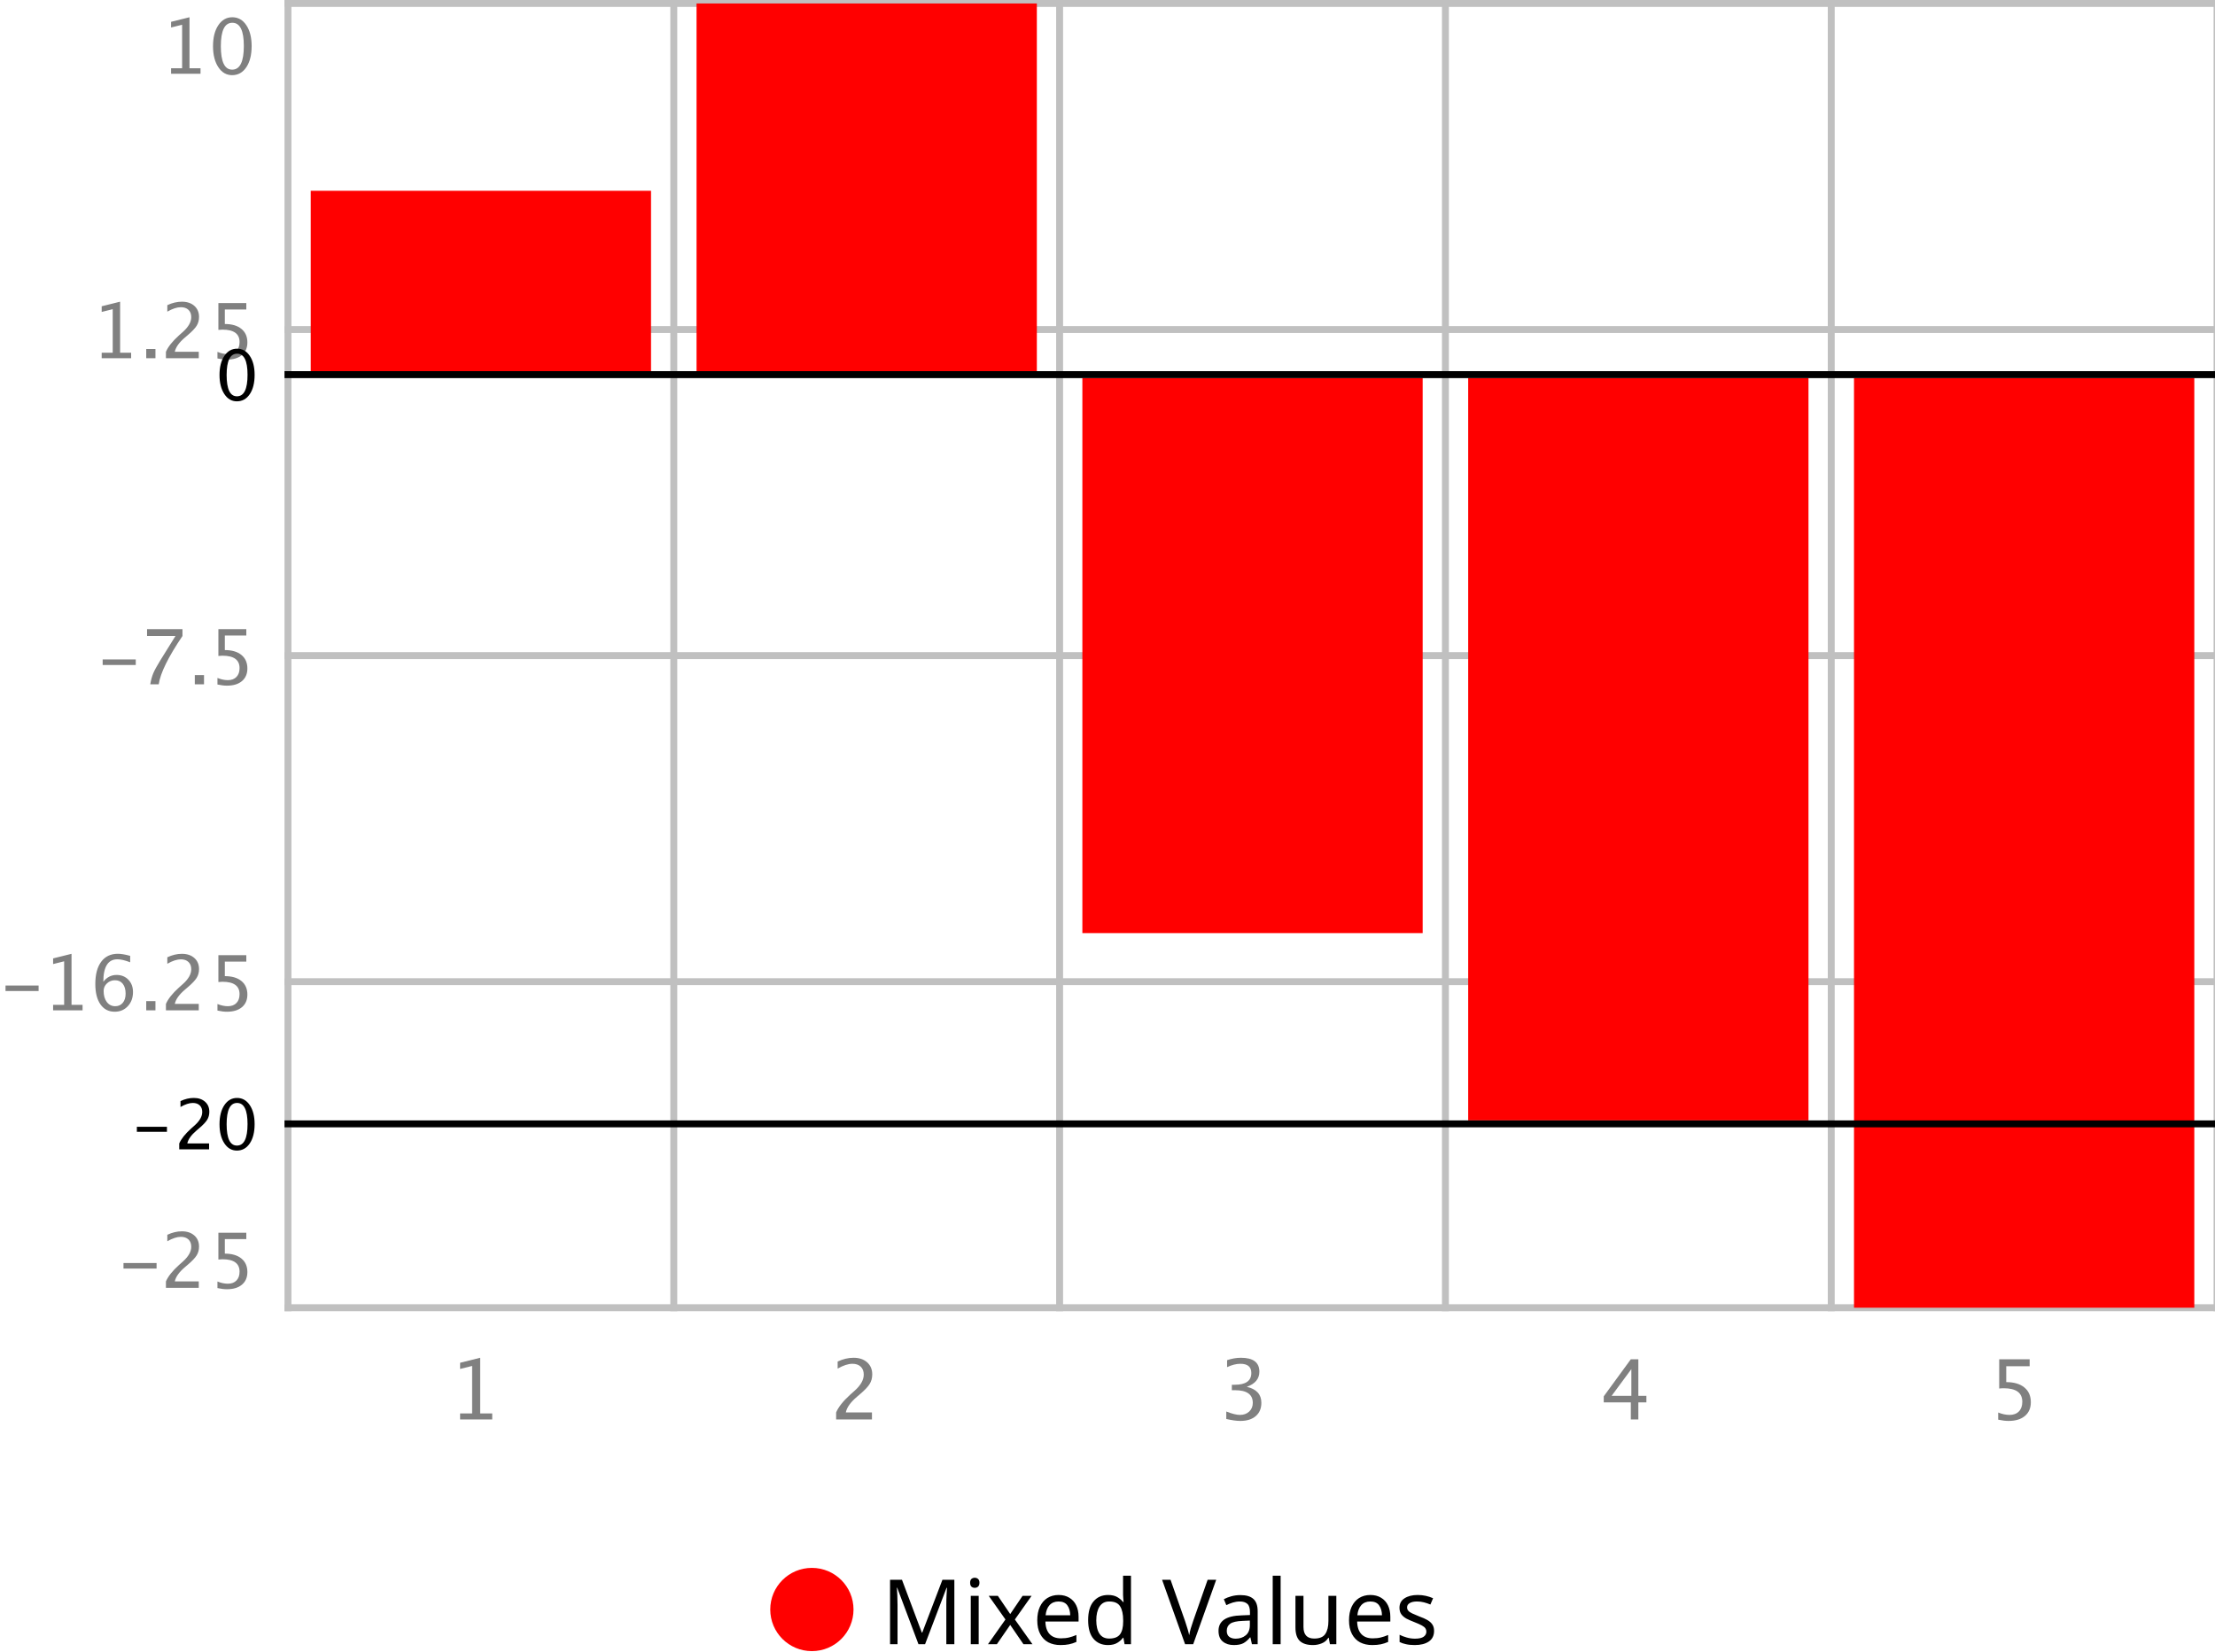
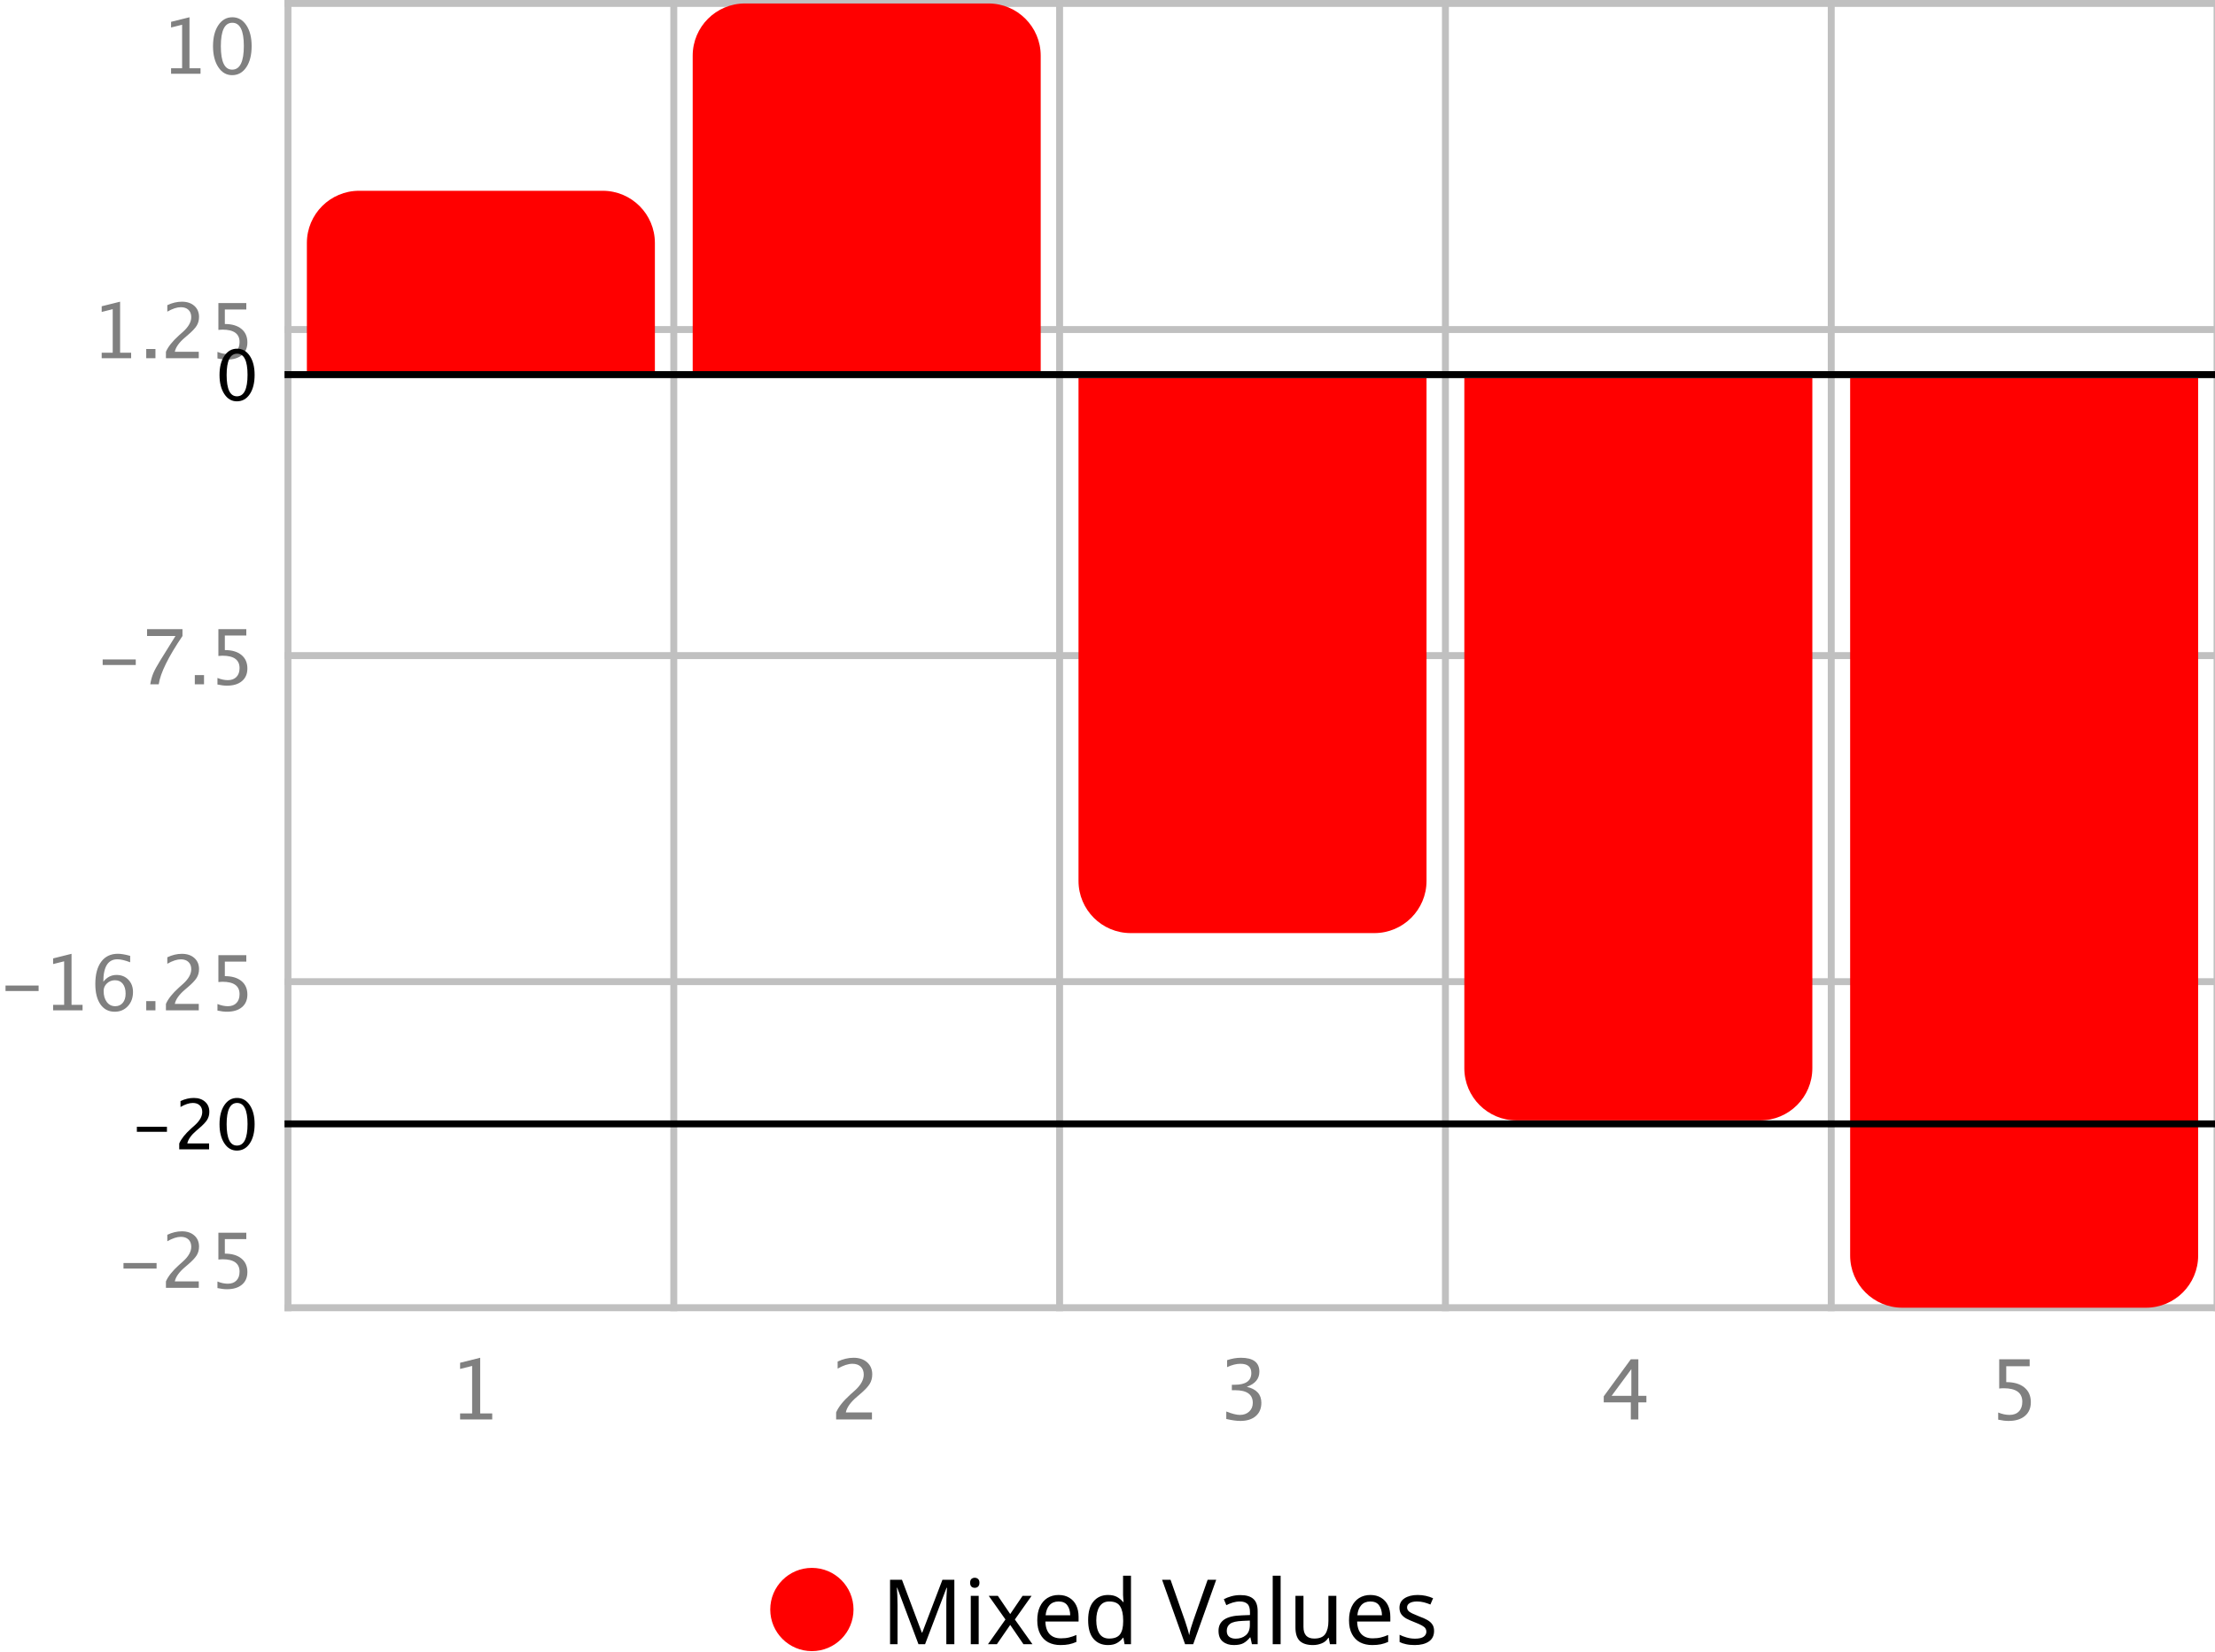
<svg xmlns="http://www.w3.org/2000/svg" fill-opacity="1" color-rendering="auto" color-interpolation="auto" text-rendering="auto" stroke="black" stroke-linecap="square" stroke-miterlimit="10" shape-rendering="auto" stroke-opacity="1" fill="black" stroke-dasharray="none" font-weight="normal" stroke-width="1" font-family="'Dialog'" font-style="normal" stroke-linejoin="miter" font-size="12px" stroke-dashoffset="0" image-rendering="auto">
  <defs id="genericDefs" />
  <g>
    <defs id="defs1">
      <clipPath clipPathUnits="userSpaceOnUse" id="clipPath1">
        <path d="M0 0 L55 0 L55 15 L0 15 L0 0 Z" />
      </clipPath>
      <clipPath clipPathUnits="userSpaceOnUse" id="clipPath2">
        <path d="M0 0 L37 0 L37 13 L0 13 L0 0 Z" />
      </clipPath>
      <clipPath clipPathUnits="userSpaceOnUse" id="clipPath3">
        <path d="M0 0 L37 0 L37 12 L0 12 L0 0 Z" />
      </clipPath>
      <clipPath clipPathUnits="userSpaceOnUse" id="clipPath4">
        <path d="M0 0 L99 0 L99 16 L0 16 L0 0 Z" />
      </clipPath>
      <clipPath clipPathUnits="userSpaceOnUse" id="clipPath5">
        <path d="M0 0 L0 16 L99 16 L99 0 Z" />
      </clipPath>
    </defs>
    <g fill="silver" stroke-linecap="butt" stroke-linejoin="bevel" stroke="silver">
      <line y2="0.5" fill="none" x1="41" x2="320" y1="0.5" />
      <line y2="47.5" fill="none" x1="41" x2="320" y1="47.5" />
      <line y2="94.5" fill="none" x1="41" x2="320" y1="94.5" />
      <line y2="141.5" fill="none" x1="41" x2="320" y1="141.5" />
      <line y2="188.5" fill="none" x1="41" x2="320" y1="188.5" />
      <line y2="189" fill="none" x1="41.5" x2="41.5" y1="0" />
      <line y2="189" fill="none" x1="97.1" x2="97.1" y1="0" />
      <line y2="189" fill="none" x1="152.7" x2="152.7" y1="0" />
      <line y2="189" fill="none" x1="208.3" x2="208.3" y1="0" />
      <line y2="189" fill="none" x1="263.9" x2="263.9" y1="0" />
      <line y2="189" fill="none" x1="319.5" x2="319.5" y1="0" />
    </g>
    <g fill="gray" font-family="'Lucida Grande'" transform="translate(41,193)" stroke-linecap="butt" stroke="gray" stroke-linejoin="bevel">
      <path d="M25.305 11.602 L25.305 10.734 L27.039 10.734 L27.039 3.891 L25.305 4.324 L25.305 3.434 L28.199 2.713 L28.199 10.734 L29.934 10.734 L29.934 11.602 Z" stroke="none" clip-path="url(#clipPath1)" />
    </g>
    <g fill="gray" font-family="'Lucida Grande'" transform="translate(96,193)" stroke-linecap="butt" stroke="gray" stroke-linejoin="bevel">
      <path d="M24.496 11.602 L24.496 10.588 Q25 9.41 26.535 8.021 L27.197 7.43 Q28.475 6.275 28.475 5.139 Q28.475 4.412 28.038 3.996 Q27.602 3.58 26.84 3.58 Q25.938 3.58 24.713 4.277 L24.713 3.258 Q25.867 2.713 27.004 2.713 Q28.223 2.713 28.961 3.369 Q29.699 4.025 29.699 5.109 Q29.699 5.889 29.327 6.492 Q28.955 7.096 27.941 7.957 L27.496 8.338 Q26.107 9.516 25.891 10.588 L29.658 10.588 L29.658 11.602 Z" stroke="none" clip-path="url(#clipPath1)" />
    </g>
    <g fill="gray" font-family="'Lucida Grande'" transform="translate(152,193)" stroke-linecap="butt" stroke="gray" stroke-linejoin="bevel">
      <path d="M24.719 11.537 L24.719 10.459 Q25.961 10.951 26.676 10.951 Q27.502 10.951 28.02 10.468 Q28.539 9.984 28.539 9.217 Q28.539 7.389 25.979 7.389 L25.521 7.389 L25.521 6.609 L25.926 6.604 Q28.328 6.604 28.328 4.91 Q28.328 3.58 26.746 3.58 Q25.879 3.58 24.836 4.066 L24.836 3.059 Q25.861 2.713 26.828 2.713 Q29.488 2.713 29.488 4.723 Q29.488 6.252 27.678 6.902 Q29.775 7.389 29.775 9.199 Q29.775 10.424 28.967 11.121 Q28.158 11.818 26.746 11.818 Q25.943 11.818 24.719 11.537 Z" stroke="none" clip-path="url(#clipPath1)" />
    </g>
    <g fill="gray" font-family="'Lucida Grande'" transform="translate(207,193)" stroke-linecap="butt" stroke="gray" stroke-linejoin="bevel">
      <path d="M28.018 11.602 L28.018 9.146 L24.115 9.146 L24.115 8.273 L28.018 2.93 L29.102 2.93 L29.102 8.203 L30.262 8.203 L30.262 9.146 L29.102 9.146 L29.102 11.602 ZM25.246 8.203 L28.094 8.203 L28.094 4.348 Z" stroke="none" clip-path="url(#clipPath1)" />
    </g>
    <g fill="gray" font-family="'Lucida Grande'" transform="translate(263,193)" stroke-linecap="butt" stroke="gray" stroke-linejoin="bevel">
      <path d="M24.959 11.637 L24.959 10.605 Q25.82 10.951 26.6 10.951 Q27.455 10.951 27.944 10.447 Q28.434 9.943 28.434 9.059 Q28.434 7.107 25.744 7.107 Q25.439 7.107 25.105 7.148 L25.105 2.93 L29.494 2.93 L29.494 3.938 L26.119 3.938 L26.119 6.223 Q27.789 6.223 28.727 6.99 Q29.664 7.758 29.664 9.117 Q29.664 10.383 28.811 11.101 Q27.959 11.818 26.447 11.818 Q25.791 11.818 24.959 11.637 Z" stroke="none" clip-path="url(#clipPath1)" />
    </g>
    <g font-size="11px" stroke-linecap="butt" transform="translate(0,175)" fill="gray" font-family="'Lucida Grande'" stroke-linejoin="bevel" stroke="gray">
      <path d="M17.795 7.853 L17.795 7.058 L22.564 7.058 L22.564 7.853 ZM23.913 10.635 L23.913 9.706 Q24.375 8.626 25.782 7.353 L26.389 6.811 Q27.56 5.752 27.56 4.71 Q27.56 4.044 27.16 3.663 Q26.76 3.282 26.061 3.282 Q25.234 3.282 24.112 3.921 L24.112 2.986 Q25.17 2.487 26.212 2.487 Q27.329 2.487 28.006 3.088 Q28.683 3.69 28.683 4.684 Q28.683 5.398 28.342 5.951 Q28 6.504 27.071 7.294 L26.663 7.643 Q25.39 8.723 25.191 9.706 L28.645 9.706 L28.645 10.635 ZM31.337 10.667 L31.337 9.722 Q32.127 10.039 32.841 10.039 Q33.626 10.039 34.074 9.577 Q34.523 9.115 34.523 8.304 Q34.523 6.515 32.057 6.515 Q31.778 6.515 31.472 6.553 L31.472 2.686 L35.495 2.686 L35.495 3.609 L32.401 3.609 L32.401 5.704 Q33.932 5.704 34.791 6.408 Q35.65 7.111 35.65 8.357 Q35.65 9.518 34.869 10.175 Q34.087 10.834 32.702 10.834 Q32.1 10.834 31.337 10.667 Z" stroke="none" clip-path="url(#clipPath2)" />
    </g>
    <g font-size="11px" stroke-linecap="butt" transform="translate(0,135)" fill="gray" font-family="'Lucida Grande'" stroke-linejoin="bevel" stroke="gray">
      <path d="M0.795 7.853 L0.795 7.058 L5.564 7.058 L5.564 7.853 ZM7.654 10.635 L7.654 9.84 L9.244 9.84 L9.244 3.566 L7.654 3.964 L7.654 3.147 L10.308 2.487 L10.308 9.84 L11.898 9.84 L11.898 10.635 ZM14.891 6.515 Q15.648 5.532 16.797 5.532 Q17.839 5.532 18.503 6.222 Q19.166 6.913 19.166 7.992 Q19.166 9.233 18.422 10.033 Q17.678 10.834 16.534 10.834 Q15.218 10.834 14.477 9.775 Q13.736 8.717 13.736 6.837 Q13.736 4.769 14.587 3.626 Q15.438 2.481 16.985 2.481 Q17.694 2.481 18.758 2.782 L18.758 3.706 Q17.635 3.276 16.921 3.276 Q14.891 3.276 14.891 6.515 ZM18.102 8.229 Q18.102 7.326 17.697 6.811 Q17.291 6.295 16.572 6.295 Q15.9 6.295 15.417 6.746 Q14.934 7.197 14.934 7.831 Q14.934 8.83 15.393 9.434 Q15.852 10.039 16.609 10.039 Q17.291 10.039 17.697 9.547 Q18.102 9.056 18.102 8.229 ZM21.074 10.635 L21.074 9.308 L22.401 9.308 L22.401 10.635 ZM23.913 10.635 L23.913 9.706 Q24.375 8.626 25.782 7.353 L26.389 6.811 Q27.56 5.752 27.56 4.71 Q27.56 4.044 27.16 3.663 Q26.76 3.282 26.061 3.282 Q25.234 3.282 24.112 3.921 L24.112 2.986 Q25.17 2.487 26.212 2.487 Q27.329 2.487 28.006 3.088 Q28.683 3.69 28.683 4.684 Q28.683 5.398 28.342 5.951 Q28 6.504 27.071 7.294 L26.663 7.643 Q25.39 8.723 25.191 9.706 L28.645 9.706 L28.645 10.635 ZM31.337 10.667 L31.337 9.722 Q32.127 10.039 32.841 10.039 Q33.626 10.039 34.074 9.577 Q34.523 9.115 34.523 8.304 Q34.523 6.515 32.057 6.515 Q31.778 6.515 31.472 6.553 L31.472 2.686 L35.495 2.686 L35.495 3.609 L32.401 3.609 L32.401 5.704 Q33.932 5.704 34.791 6.408 Q35.65 7.111 35.65 8.357 Q35.65 9.518 34.869 10.175 Q34.087 10.834 32.702 10.834 Q32.1 10.834 31.337 10.667 Z" stroke="none" clip-path="url(#clipPath2)" />
    </g>
    <g font-size="11px" stroke-linecap="butt" transform="translate(0,88)" fill="gray" font-family="'Lucida Grande'" stroke-linejoin="bevel" stroke="gray">
      <path d="M14.795 7.853 L14.795 7.058 L19.564 7.058 L19.564 7.853 ZM21.654 10.635 Q21.81 9.706 22.097 9.029 Q22.385 8.352 23.115 7.17 L25.285 3.679 L21.192 3.679 L21.192 2.686 L26.295 2.686 L26.295 3.679 Q23.239 8.185 22.873 10.635 ZM28.074 10.635 L28.074 9.308 L29.401 9.308 L29.401 10.635 ZM31.337 10.667 L31.337 9.722 Q32.127 10.039 32.841 10.039 Q33.626 10.039 34.074 9.577 Q34.523 9.115 34.523 8.304 Q34.523 6.515 32.057 6.515 Q31.778 6.515 31.472 6.553 L31.472 2.686 L35.495 2.686 L35.495 3.609 L32.401 3.609 L32.401 5.704 Q33.932 5.704 34.791 6.408 Q35.65 7.111 35.65 8.357 Q35.65 9.518 34.869 10.175 Q34.087 10.834 32.702 10.834 Q32.1 10.834 31.337 10.667 Z" stroke="none" clip-path="url(#clipPath2)" />
    </g>
    <g font-size="11px" stroke-linecap="butt" transform="translate(0,41)" fill="gray" font-family="'Lucida Grande'" stroke-linejoin="bevel" stroke="gray">
      <path d="M14.654 10.635 L14.654 9.84 L16.244 9.84 L16.244 3.566 L14.654 3.964 L14.654 3.147 L17.308 2.487 L17.308 9.84 L18.898 9.84 L18.898 10.635 ZM21.074 10.635 L21.074 9.308 L22.401 9.308 L22.401 10.635 ZM23.913 10.635 L23.913 9.706 Q24.375 8.626 25.782 7.353 L26.389 6.811 Q27.56 5.752 27.56 4.71 Q27.56 4.044 27.16 3.663 Q26.76 3.282 26.061 3.282 Q25.234 3.282 24.112 3.921 L24.112 2.986 Q25.17 2.487 26.212 2.487 Q27.329 2.487 28.006 3.088 Q28.683 3.69 28.683 4.684 Q28.683 5.398 28.342 5.951 Q28 6.504 27.071 7.294 L26.663 7.643 Q25.39 8.723 25.191 9.706 L28.645 9.706 L28.645 10.635 ZM31.337 10.667 L31.337 9.722 Q32.127 10.039 32.841 10.039 Q33.626 10.039 34.074 9.577 Q34.523 9.115 34.523 8.304 Q34.523 6.515 32.057 6.515 Q31.778 6.515 31.472 6.553 L31.472 2.686 L35.495 2.686 L35.495 3.609 L32.401 3.609 L32.401 5.704 Q33.932 5.704 34.791 6.408 Q35.65 7.111 35.65 8.357 Q35.65 9.518 34.869 10.175 Q34.087 10.834 32.702 10.834 Q32.1 10.834 31.337 10.667 Z" stroke="none" clip-path="url(#clipPath2)" />
    </g>
    <g fill="gray" font-size="11px" font-family="'Lucida Grande'" stroke-linecap="butt" stroke="gray" stroke-linejoin="bevel">
      <path d="M24.654 10.635 L24.654 9.84 L26.244 9.84 L26.244 3.566 L24.654 3.964 L24.654 3.147 L27.308 2.487 L27.308 9.84 L28.898 9.84 L28.898 10.635 ZM33.448 10.834 Q32.218 10.834 31.458 9.676 Q30.698 8.519 30.698 6.655 Q30.698 4.775 31.464 3.631 Q32.229 2.487 33.48 2.487 Q34.732 2.487 35.497 3.631 Q36.263 4.775 36.263 6.639 Q36.263 8.551 35.497 9.692 Q34.732 10.834 33.448 10.834 ZM33.459 10.039 Q35.14 10.039 35.14 6.623 Q35.14 3.282 33.48 3.282 Q31.826 3.282 31.826 6.655 Q31.826 10.039 33.459 10.039 Z" stroke="none" clip-path="url(#clipPath2)" />
    </g>
-     <g fill="red" stroke-linecap="round" stroke-linejoin="round" stroke="red">
-       <rect x="44.78" width="49.04" height="26" y="27.5" stroke="none" />
-       <rect x="100.38" width="49.04" height="53" y="0.5" stroke="none" />
-       <rect x="155.98" width="49.04" height="80" y="54.5" stroke="none" />
-       <rect x="211.58" width="49.04" height="107" y="54.5" stroke="none" />
-       <rect x="267.18" width="49.04" height="134" y="54.5" stroke="none" />
+     <g fill="red" stroke-width="1.5" stroke-linecap="round" stroke="red" stroke-linejoin="round">
+       <path d="M51.747 27.5 C47.592 27.5 44.224 30.868 44.224 35.023 L44.224 45.977 L44.224 53.5 L94.376 53.5 L94.376 45.977 L94.376 35.023 C94.376 30.868 91.008 27.5 86.853 27.5 Z" stroke="none" />
+       <path d="M107.347 0.5 C103.192 0.5 99.824 3.868 99.824 8.023 L99.824 45.977 L99.824 53.5 L149.976 53.5 L149.976 45.977 L149.976 8.023 C149.976 3.868 146.608 0.5 142.453 0.5 Z" stroke="none" />
+       <path d="M155.424 54.5 L155.424 62.023 L155.424 126.977 C155.424 131.132 158.792 134.5 162.947 134.5 L198.053 134.5 C202.208 134.5 205.576 131.132 205.576 126.977 L205.576 62.023 L205.576 54.5 Z" stroke="none" />
+       <path d="M211.024 54.5 L211.024 62.023 L211.024 153.977 C211.024 158.132 214.392 161.5 218.547 161.5 L253.653 161.5 C257.808 161.5 261.176 158.132 261.176 153.977 L261.176 62.023 L261.176 54.5 Z" stroke="none" />
+       <path d="M266.624 54.5 L266.624 62.023 L266.624 180.977 C266.624 185.132 269.992 188.5 274.147 188.5 L309.253 188.5 C313.408 188.5 316.776 185.132 316.776 180.977 L316.776 62.023 L316.776 54.5 Z" stroke="none" />
    </g>
    <g stroke-linecap="butt" stroke-linejoin="bevel">
      <line y2="54" fill="none" x1="41" x2="320" y1="54" />
      <line y2="162" fill="none" x1="41" x2="320" y1="162" />
    </g>
    <g font-size="10px" font-family="'Lucida Grande'" transform="translate(0,48)" stroke-linecap="butt" stroke-linejoin="bevel">
      <path d="M34.135 9.849 Q33.017 9.849 32.326 8.796 Q31.635 7.744 31.635 6.05 Q31.635 4.341 32.331 3.301 Q33.026 2.261 34.164 2.261 Q35.302 2.261 35.998 3.301 Q36.693 4.341 36.693 6.035 Q36.693 7.773 35.998 8.811 Q35.302 9.849 34.135 9.849 ZM34.145 9.126 Q35.673 9.126 35.673 6.021 Q35.673 2.983 34.164 2.983 Q32.66 2.983 32.66 6.05 Q32.66 9.126 34.145 9.126 Z" stroke="none" clip-path="url(#clipPath3)" />
    </g>
    <g font-size="10px" font-family="'Lucida Grande'" transform="translate(0,156)" stroke-linecap="butt" stroke-linejoin="bevel">
      <path d="M19.723 7.139 L19.723 6.416 L24.059 6.416 L24.059 7.139 ZM25.83 9.668 L25.83 8.823 Q26.25 7.842 27.529 6.685 L28.081 6.191 Q29.145 5.229 29.145 4.282 Q29.145 3.677 28.782 3.33 Q28.418 2.983 27.783 2.983 Q27.031 2.983 26.011 3.564 L26.011 2.715 Q26.973 2.261 27.92 2.261 Q28.936 2.261 29.551 2.808 Q30.166 3.354 30.166 4.258 Q30.166 4.907 29.856 5.41 Q29.546 5.913 28.701 6.631 L28.33 6.948 Q27.173 7.93 26.992 8.823 L30.132 8.823 L30.132 9.668 ZM34.135 9.849 Q33.017 9.849 32.326 8.796 Q31.635 7.744 31.635 6.05 Q31.635 4.341 32.331 3.301 Q33.026 2.261 34.164 2.261 Q35.302 2.261 35.998 3.301 Q36.693 4.341 36.693 6.035 Q36.693 7.773 35.998 8.811 Q35.302 9.849 34.135 9.849 ZM34.145 9.126 Q35.673 9.126 35.673 6.021 Q35.673 2.983 34.164 2.983 Q32.66 2.983 32.66 6.05 Q32.66 9.126 34.145 9.126 Z" stroke="none" clip-path="url(#clipPath3)" />
    </g>
    <g font-size="13px" stroke-linecap="butt" transform="translate(111,224)" fill="red" font-family="'Lucida Grande'" stroke-linejoin="bevel" stroke="red">
      <circle r="6" clip-path="url(#clipPath5)" cx="6" cy="8" stroke="none" />
      <text x="16" y="13" clip-path="url(#clipPath5)" fill="black" text-rendering="optimizeLegibility" stroke="none" xml:space="preserve">Mixed Values</text>
    </g>
  </g>
</svg>
